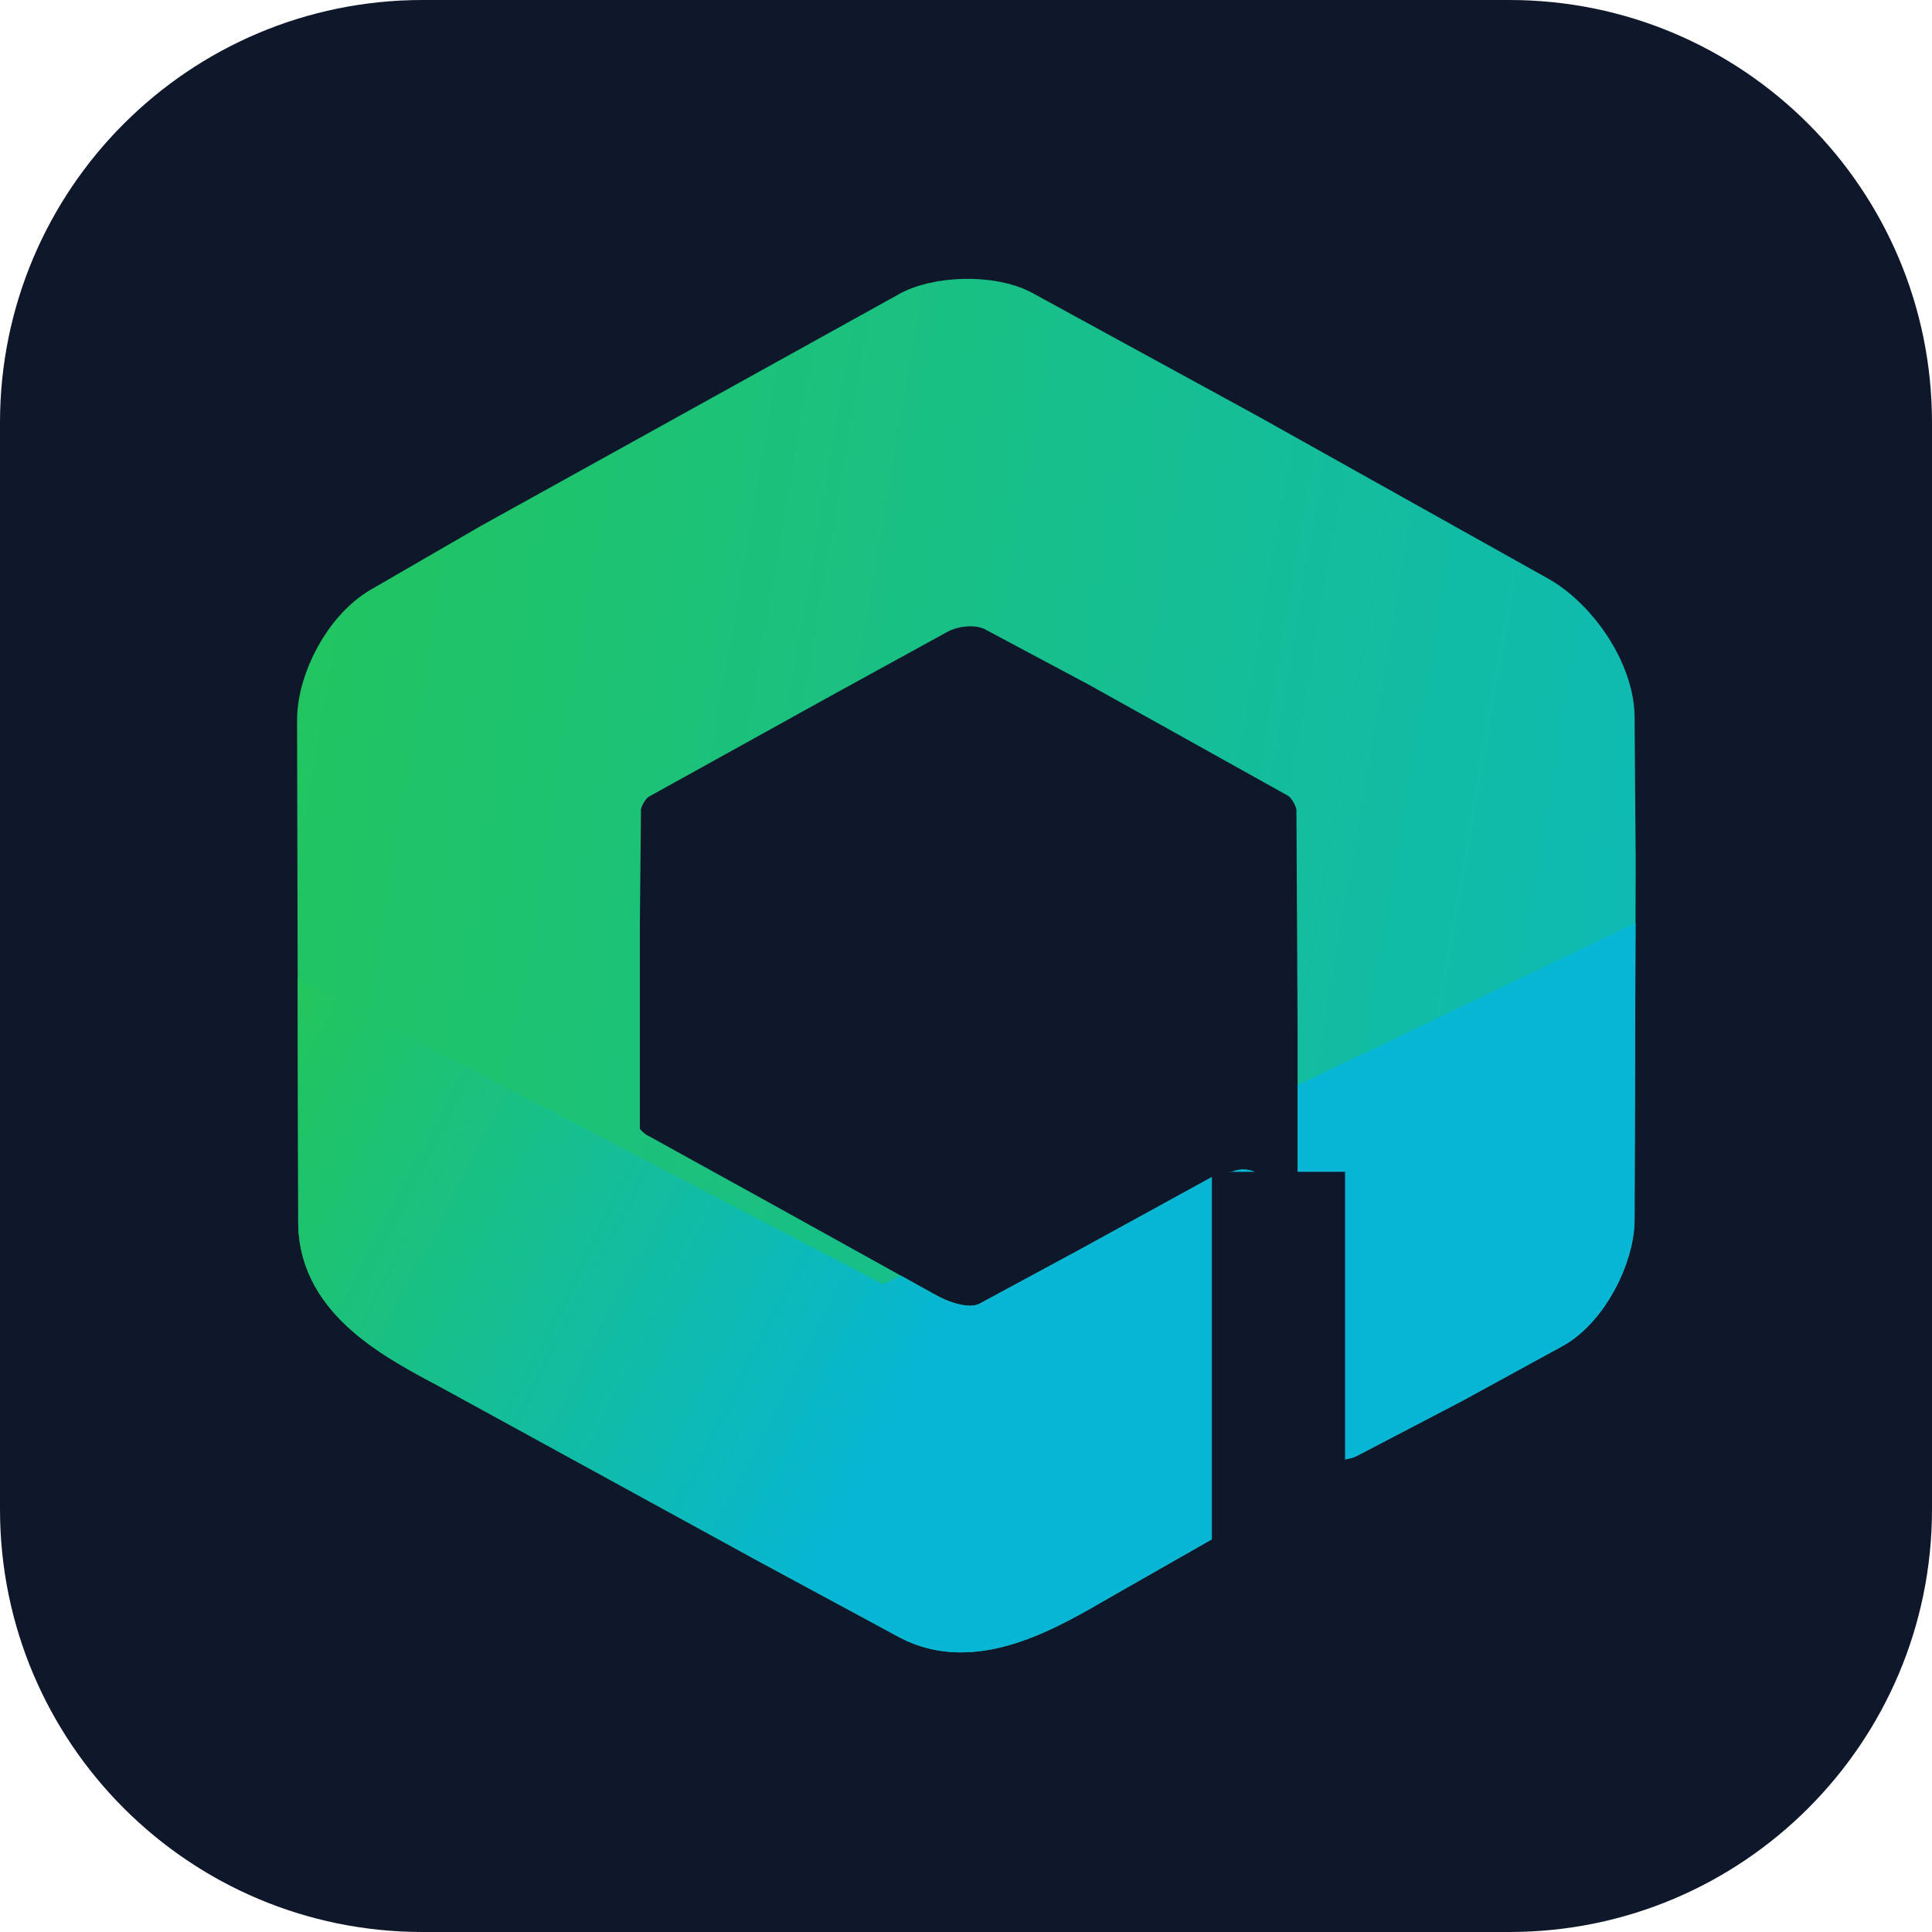
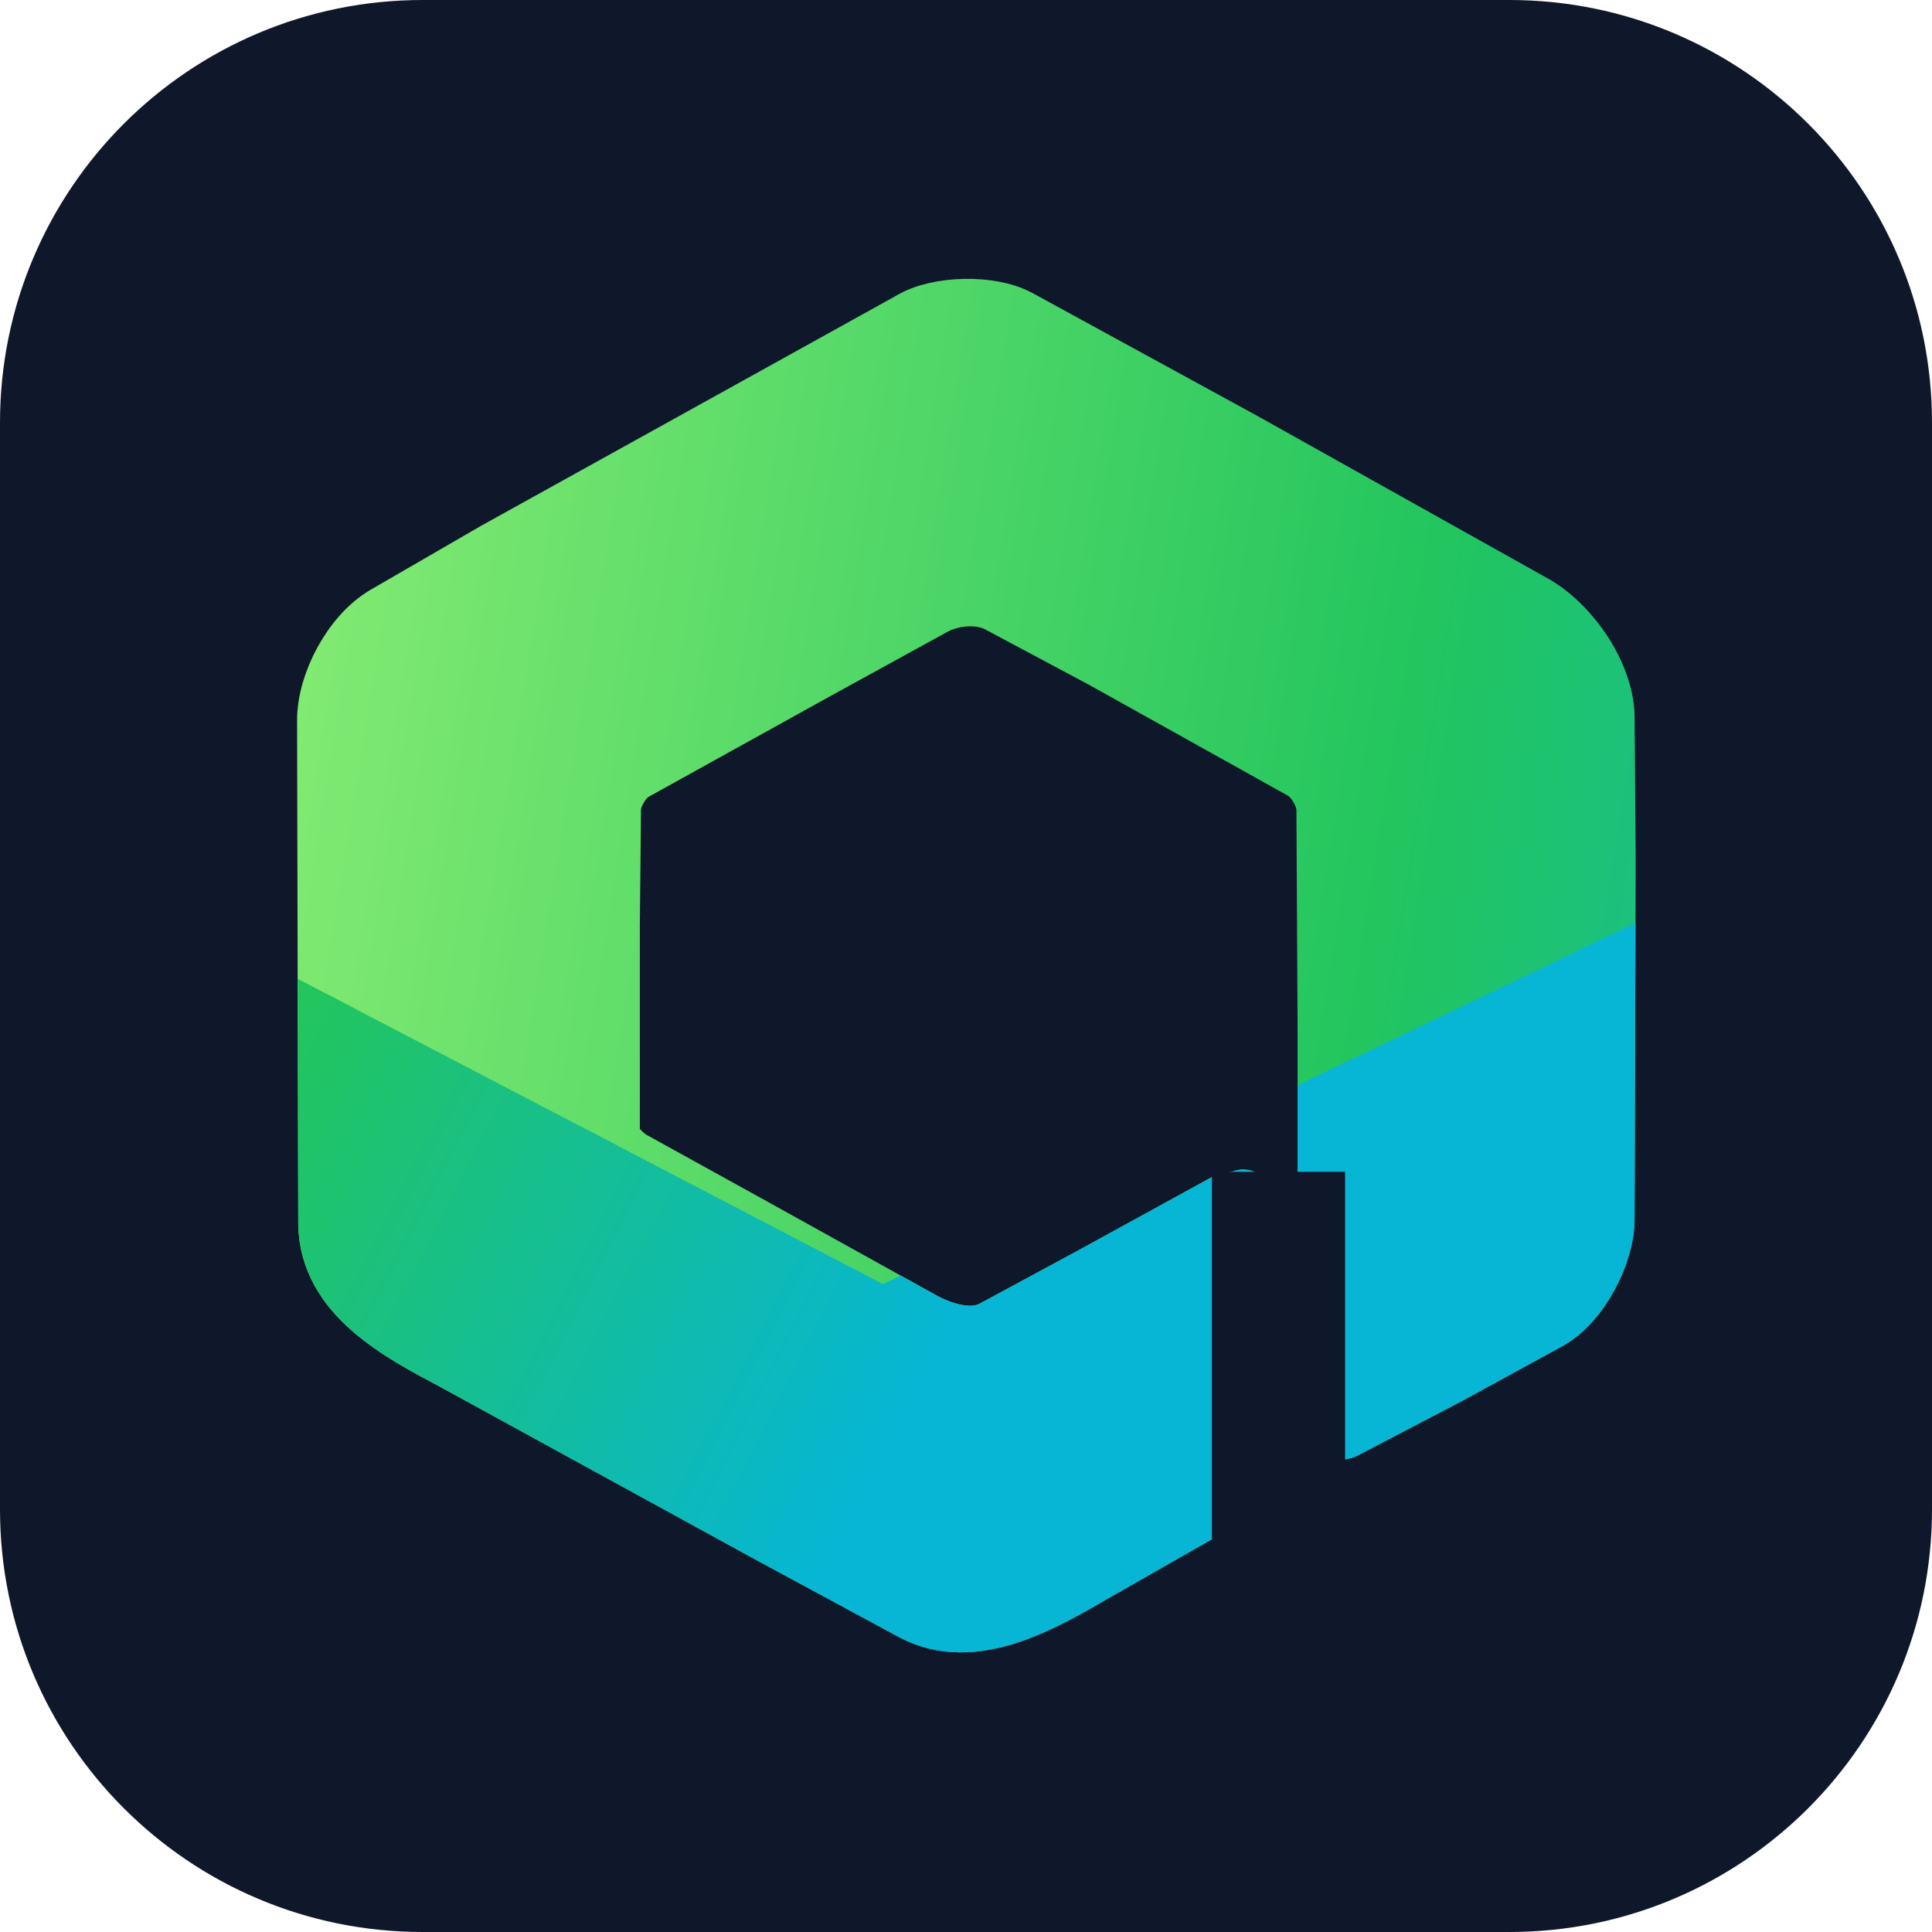
<svg xmlns="http://www.w3.org/2000/svg" viewBox="0 0 16 16" width="16" height="16">
  <defs>
-     <linearGradient id="of-a" gradientUnits="userSpaceOnUse" x1="0" y1="0" x2="165.8" y2="28.4">
-       <stop offset="0" stop-color="#22C55E" />
+     <linearGradient id="of-a" gradientUnits="userSpaceOnUse" x1="0" y1="0" x2="176.8" y2="28.4">
+       <stop offset="0" stop-color="#84EB72" />
+       <stop offset=".55" stop-color="#22C55E" />
      <stop offset="1" stop-color="#06B6D4" />
    </linearGradient>
    <linearGradient id="of-b" gradientUnits="userSpaceOnUse" x1="0" y1="56.8" x2="110.5" y2="113.5">
      <stop offset="0" stop-color="#22C55E" />
      <stop offset=".5" stop-color="#06B6D4" />
      <stop offset="1" stop-color="#06B6D4" />
    </linearGradient>
    <clipPath id="of-c">
      <polygon points="-5,56.5 48.1,84.2 115,52.1 115,121.5 -5,121.5" />
    </clipPath>
    <path id="of-s" d="M87 97c-.1-.4-.3-.7-.3-1.1l-.3-12.6v-21.3l-.1-18.8c0-1.1-.9-2.7-1.9-3.3l-17.4-9.7l-9-4.8c-1.6-.8-3.8-.6-5.4 .2l-10.2 5.6l-15.7 8.7c-1 .5-1.9 2-2 3.1l-.1 10.2v18c0 .8 1.1 1.8 1.7 2.2l10.5 5.8l14.6 8.1c1.8 1 4.3 1.8 6.2 .8l8.7-4.7l11.3-6.2c.4-.2 1.1-.2 1.6-.4v.3l.2 10.7l-.1 12c0 1.1-.3 2.1-1.3 2.7l-11.4 6.5c-4.5 2.6-10.6 6.3-15.9 3.5l-12.4-6.7l-27.2-14.9c-4.7-2.5-10.9-5.7-11-11.9l-.1-43.5c0-3.2 2.2-7.4 5.1-9.1l9.5-5.5l35.9-19.9c2.3-1.4 6.9-1.5 9.3-.2l19.4 10.6l25.2 14.1c3.1 1.8 6 6 6.1 9.6l.1 12.6l-.1 30.9c0 3-2.2 7.3-5 8.8l-8.6 4.7l-9 4.7l-.9 .2z" />
  </defs>
  <rect width="16" height="16" rx="3.5" fill="#0F172A" />
  <g transform="translate(2.7 2.56) scale(0.0959)">
    <use href="#of-s" fill="url(#of-a)" stroke="url(#of-a)" stroke-width="5" stroke-linejoin="round" />
    <use href="#of-s" fill="url(#of-b)" stroke="url(#of-b)" stroke-width="5" stroke-linejoin="round" clip-path="url(#of-c)" />
    <rect x="76.5" y="74.5" width="11.5" height="47" fill="#0F172A" />
  </g>
</svg>
